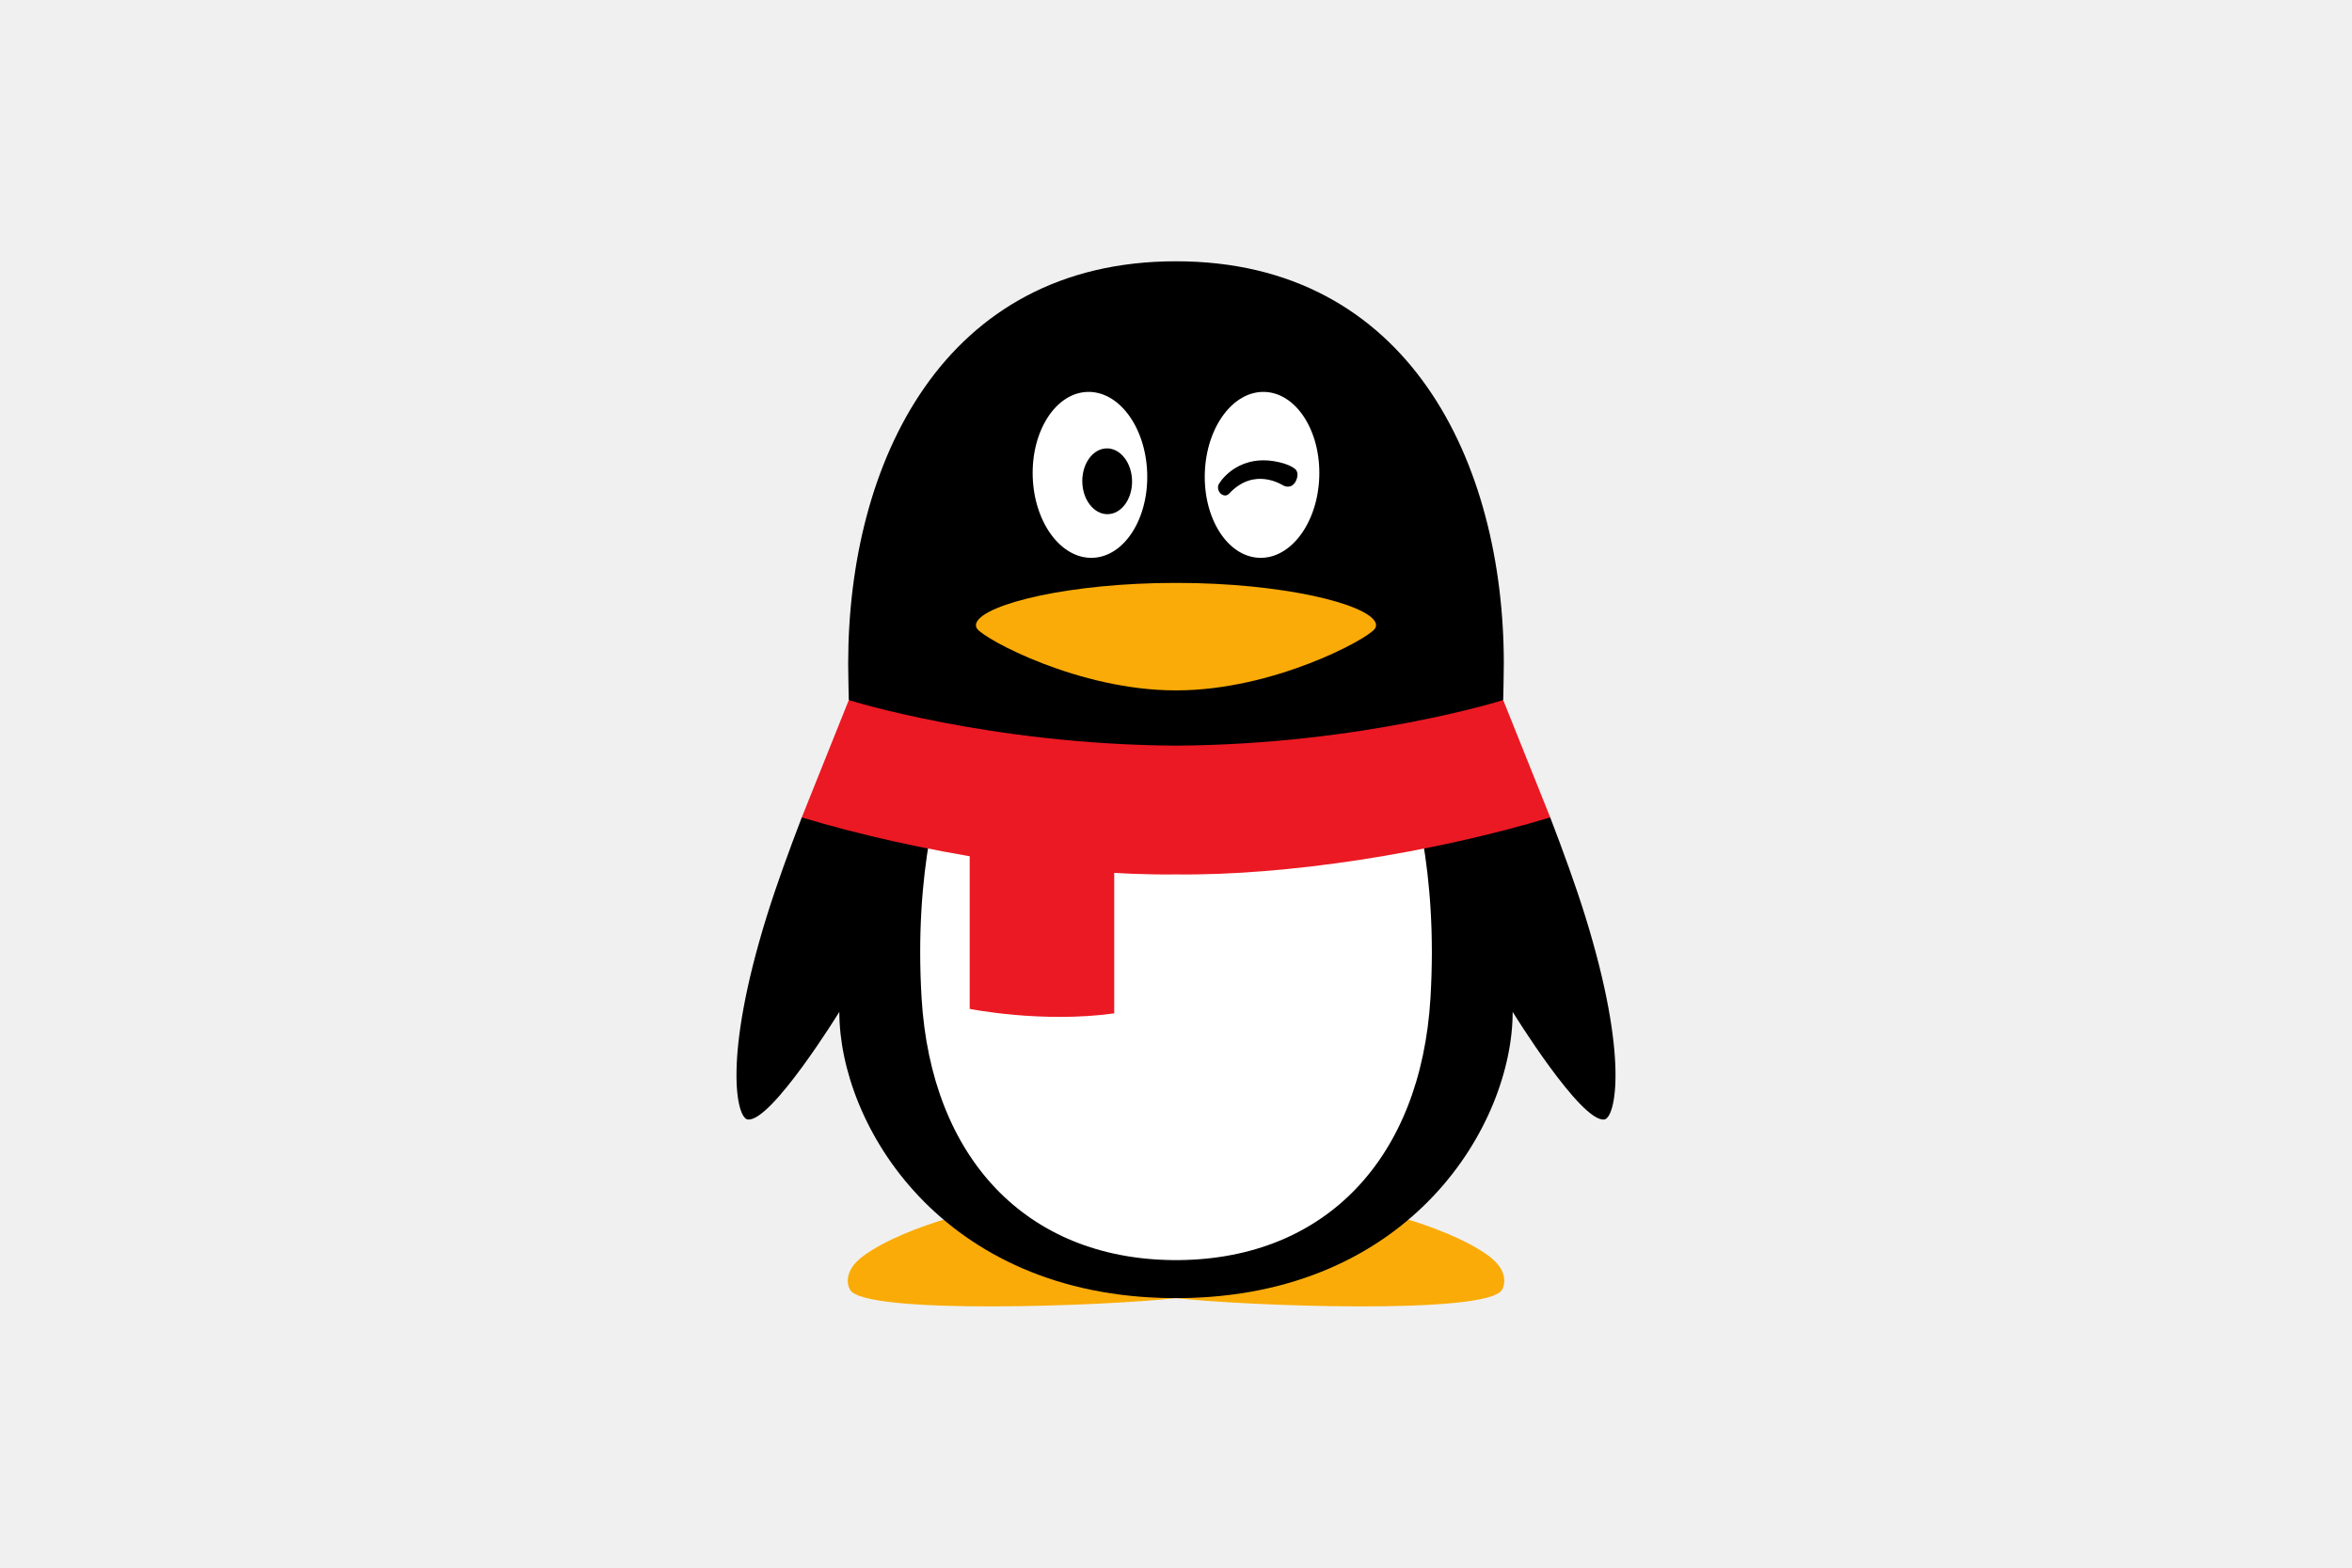
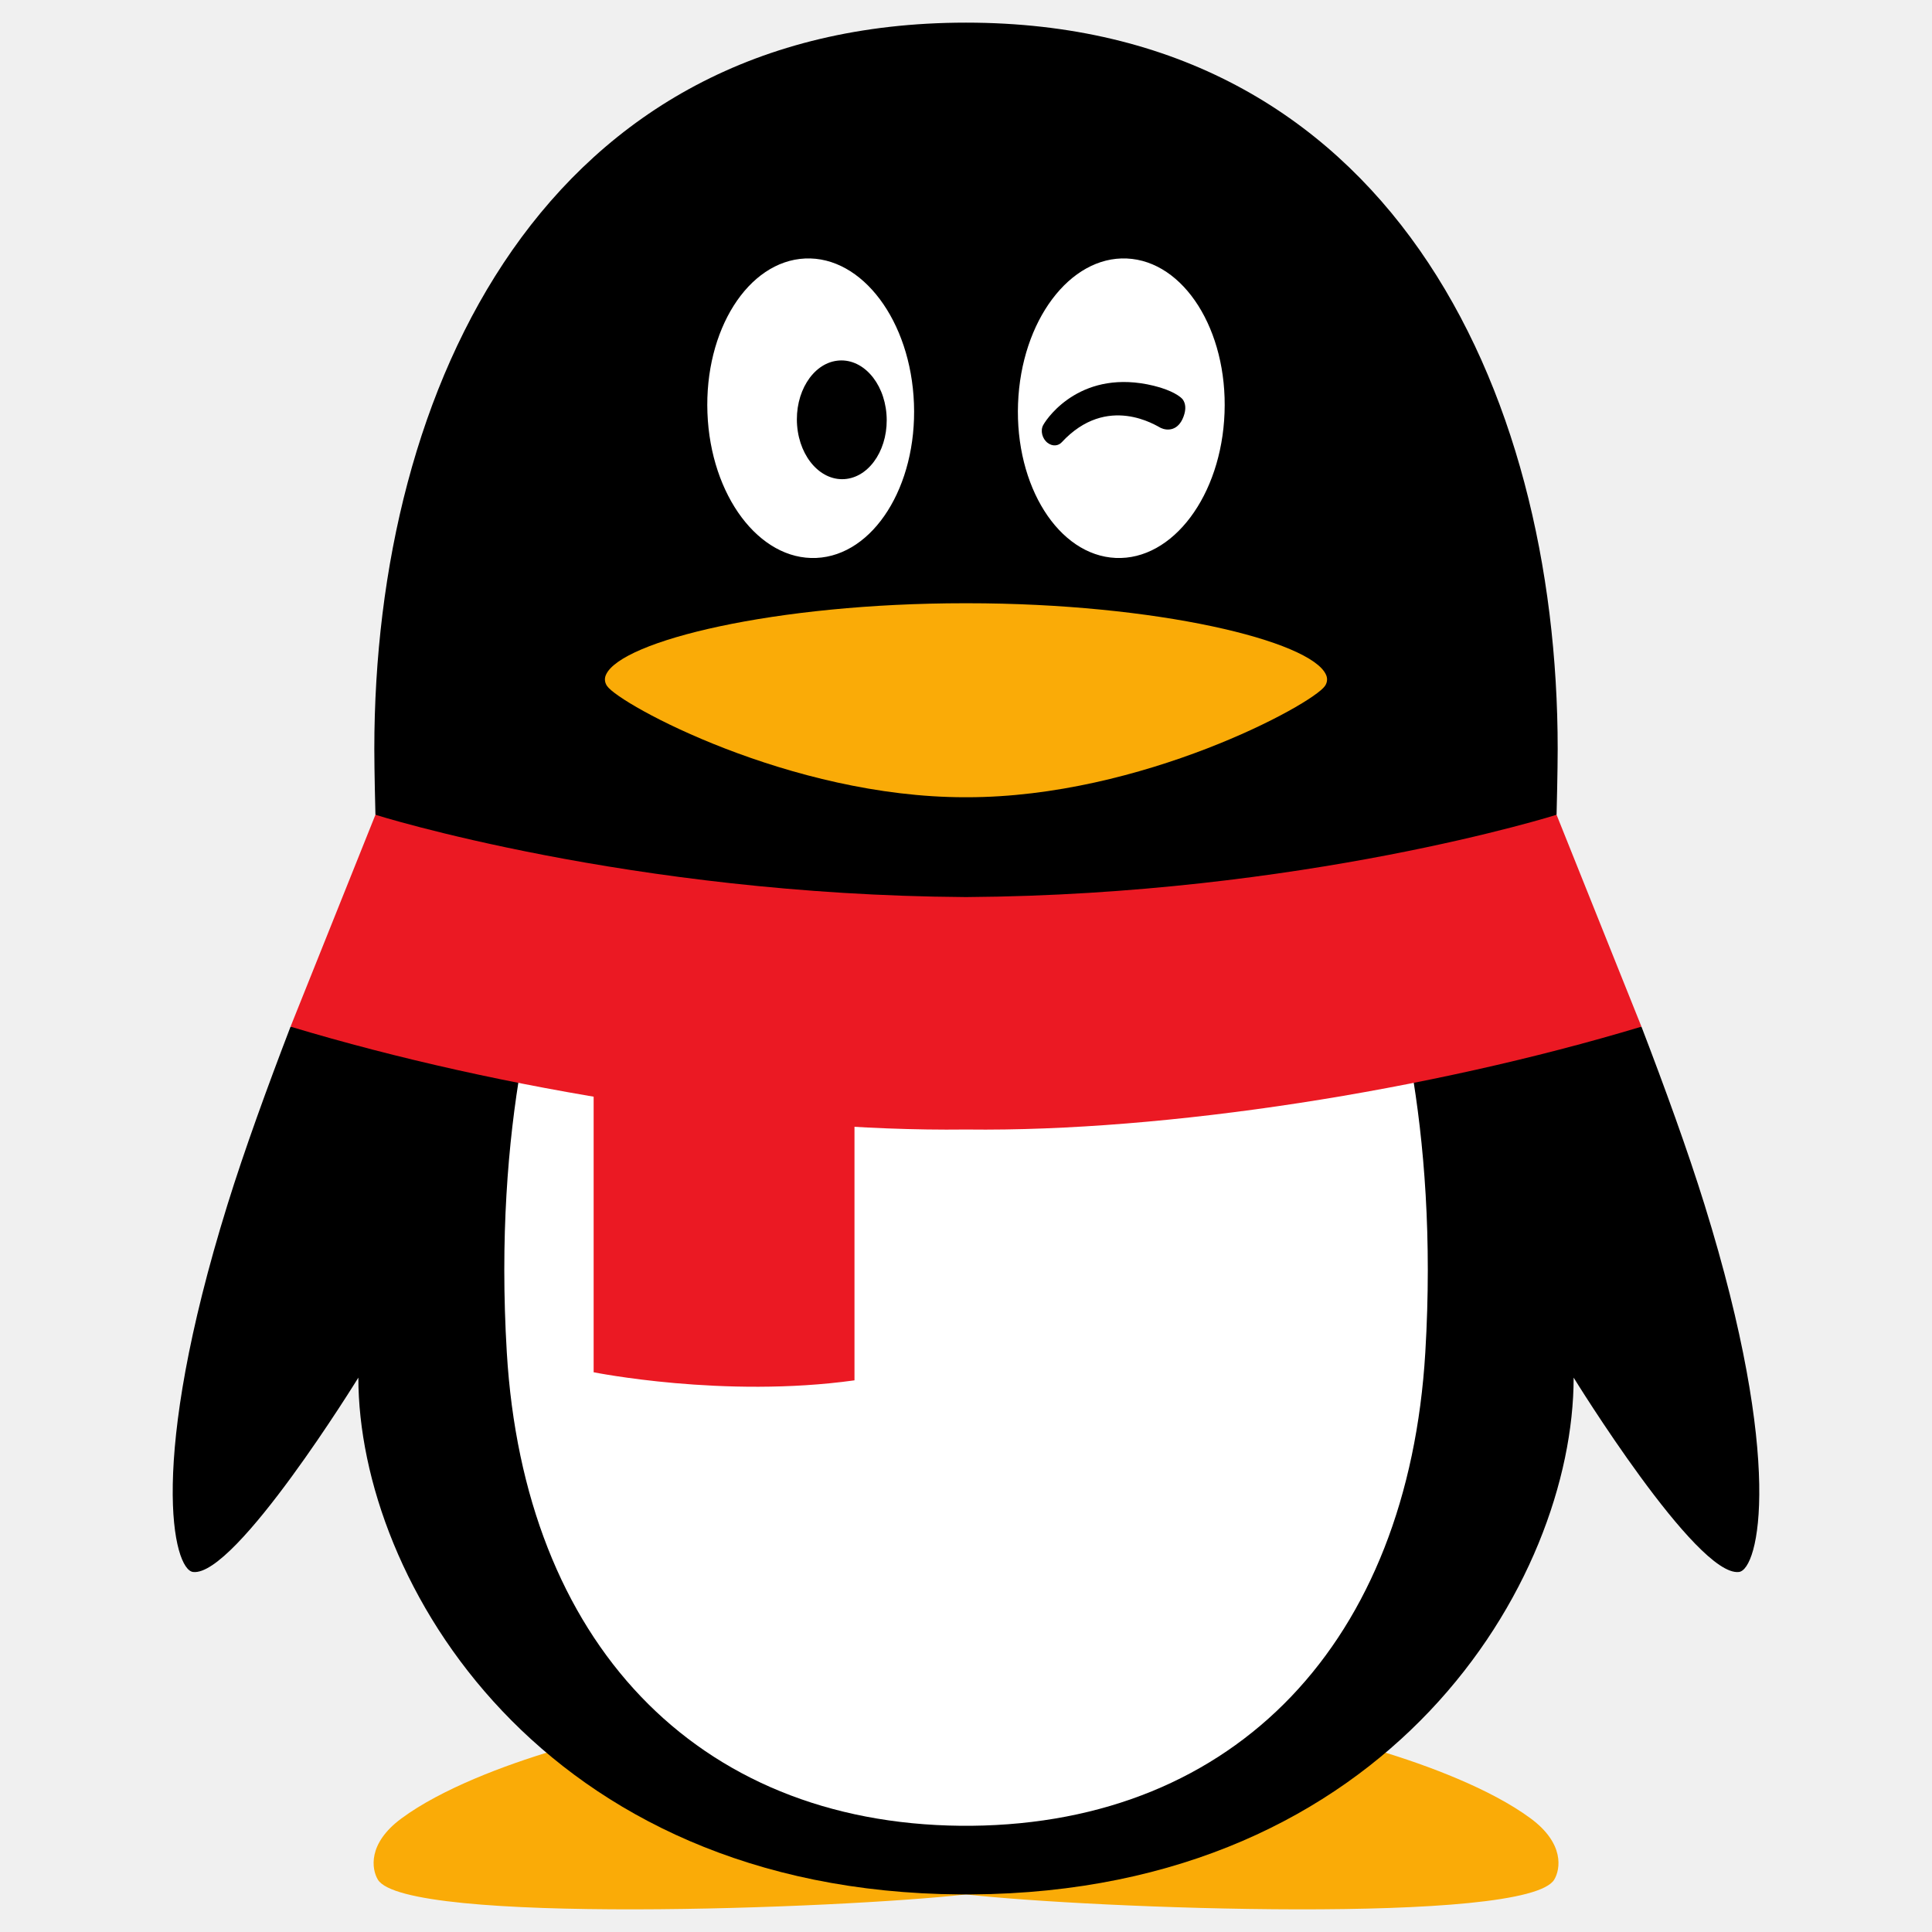
- <svg xmlns="http://www.w3.org/2000/svg" height="800" width="1200" viewBox="-18.15 -35.972 157.3 215.835">
-   <path fill="#faab07" d="M60.503 142.237c-12.533 0-24.038-4.195-31.445-10.46-3.762 1.124-8.574 2.932-11.61 5.175-2.6 1.918-2.275 3.874-1.807 4.663 2.056 3.47 35.273 2.216 44.862 1.136zm0 0c12.535 0 24.039-4.195 31.447-10.46 3.76 1.124 8.573 2.932 11.61 5.175 2.598 1.918 2.274 3.874 1.805 4.663-2.056 3.47-35.272 2.216-44.862 1.136zm0 0" />
-   <path d="M60.576 67.119c20.698-.14 37.286-4.147 42.907-5.683 1.34-.367 2.056-1.024 2.056-1.024.005-.189.085-3.37.085-5.01C105.624 27.768 92.58.001 60.5 0 28.42.001 15.375 27.769 15.375 55.401c0 1.642.08 4.822.086 5.01 0 0 .583.615 1.65.913 5.19 1.444 22.09 5.65 43.312 5.795zm56.245 23.02c-1.283-4.129-3.034-8.944-4.808-13.568 0 0-1.02-.126-1.537.023-15.913 4.623-35.202 7.57-49.9 7.392h-.153c-14.616.175-33.774-2.737-49.634-7.315-.606-.175-1.802-.1-1.802-.1-1.774 4.624-3.525 9.44-4.808 13.568-6.119 19.69-4.136 27.838-2.627 28.02 3.239.392 12.606-14.821 12.606-14.821 0 15.459 13.957 39.195 45.918 39.413h.848c31.96-.218 45.917-23.954 45.917-39.413 0 0 9.368 15.213 12.607 14.822 1.508-.183 3.491-8.332-2.627-28.021" />
-   <path fill="#fff" d="M49.085 40.824c-4.352.197-8.07-4.76-8.304-11.063-.236-6.305 3.098-11.576 7.45-11.773 4.347-.195 8.064 4.76 8.3 11.065.238 6.306-3.097 11.577-7.446 11.771m31.133-11.063c-.233 6.302-3.951 11.26-8.303 11.063-4.35-.195-7.684-5.465-7.446-11.77.236-6.305 3.952-11.26 8.3-11.066 4.352.197 7.686 5.468 7.449 11.773" />
-   <path fill="#faab07" d="M87.952 49.725C86.79 47.15 75.077 44.28 60.578 44.28h-.156c-14.5 0-26.212 2.87-27.375 5.446a.863.863 0 00-.085.367.88.88 0 00.16.496c.98 1.427 13.985 8.487 27.3 8.487h.156c13.314 0 26.319-7.058 27.299-8.487a.873.873 0 00.16-.498.856.856 0 00-.085-.365" />
-   <path d="M54.434 29.854c.199 2.49-1.167 4.702-3.046 4.943-1.883.242-3.568-1.58-3.768-4.07-.197-2.492 1.167-4.704 3.043-4.944 1.886-.244 3.574 1.58 3.771 4.07m11.956.833c.385-.689 3.004-4.312 8.427-2.993 1.425.347 2.084.857 2.223 1.057.205.296.262.718.053 1.286-.412 1.126-1.263 1.095-1.734.875-.305-.142-4.082-2.66-7.562 1.097-.24.257-.668.346-1.073.04-.407-.308-.574-.93-.334-1.362" />
-   <path fill="#fff" d="M60.576 83.08h-.153c-9.996.12-22.116-1.204-33.854-3.518-1.004 5.818-1.61 13.132-1.09 21.853 1.316 22.043 14.407 35.9 34.614 36.1h.82c20.208-.2 33.298-14.057 34.616-36.1.52-8.723-.087-16.035-1.092-21.854-11.739 2.315-23.862 3.64-33.86 3.518" />
-   <path fill="#eb1923" d="M32.102 81.235v21.693s9.937 2.004 19.893.616V83.535c-6.307-.357-13.109-1.152-19.893-2.3" />
-   <path fill="#eb1923" d="M105.539 60.412s-19.33 6.102-44.963 6.275h-.153c-25.591-.172-44.896-6.255-44.962-6.275L8.987 76.57c16.193 4.882 36.261 8.028 51.436 7.845h.153c15.175.183 35.242-2.963 51.437-7.845zm0 0" />
+ <svg xmlns="http://www.w3.org/2000/svg" viewBox="0 0 512 512" fill-rule="evenodd" clip-rule="evenodd" stroke-linejoin="round" stroke-miterlimit="2">
+   <g fill-rule="nonzero">
+     <path d="M256.012 500.255c-43.552 0-83.53-14.575-109.269-36.349-13.072 3.908-29.794 10.19-40.343 17.986-9.032 6.665-7.907 13.46-6.277 16.205 7.144 12.057 122.566 7.7 155.889 3.944v-1.786zM256.012 500.255c43.557 0 83.53-14.575 109.274-36.349 13.068 3.908 29.79 10.19 40.343 17.986 9.027 6.665 7.902 13.46 6.273 16.205-7.145 12.057-122.567 7.7-155.89 3.944v-1.786z" fill="#faab07" />
+     <path d="M256.266 239.23c71.923-.49 129.563-14.41 149.096-19.75 4.653-1.273 7.144-3.557 7.144-3.557.018-.656.297-11.708.297-17.41 0-96.02-45.329-192.508-156.805-192.513-111.472.005-156.8 96.493-156.8 192.512 0 5.703.277 16.755.297 17.411 0 0 2.025 2.136 5.736 3.17 18.033 5.019 76.76 19.634 150.503 20.136h.532zM451.709 319.222c-4.458-14.347-10.544-31.078-16.707-47.148 0 0-3.543-.437-5.339.08-55.298 16.067-122.322 26.304-173.397 25.686h-.532c-50.792.608-117.36-9.51-172.472-25.417-2.107-.608-6.264-.35-6.264-.35-6.162 16.07-12.249 32.802-16.707 47.149-21.26 68.417-14.37 96.732-9.127 97.368 11.254 1.361 43.805-51.504 43.805-51.504 0 53.717 48.499 136.2 159.56 136.955.492-.004 2.45-.004 2.944 0 111.06-.756 159.558-83.238 159.558-136.955 0 0 32.552 52.865 43.805 51.504 5.244-.636 12.134-28.95-9.127-97.368" />
+     <path d="M216.334 147.86c-15.122.684-28.041-16.544-28.855-38.443-.82-21.912 10.764-40.228 25.886-40.913 15.109-.676 28.023 16.544 28.842 38.451.829 21.913-10.76 40.23-25.873 40.905M324.516 109.417c-.809 21.899-13.728 39.127-28.85 38.443-15.113-.68-26.7-18.992-25.872-40.905.819-21.907 13.733-39.127 28.84-38.451 15.123.685 26.706 19 25.882 40.913" fill="#fff" />
+     <path d="M351.394 178.788c-4.041-8.95-44.739-18.923-95.124-18.923h-.54c-50.386 0-91.083 9.973-95.125 18.923a3.009 3.009 0 00-.296 1.274c0 .647.22 1.226.555 1.723 3.41 4.962 48.6 29.493 94.866 29.493h.54c46.268 0 91.457-24.527 94.86-29.493.342-.492.556-1.08.556-1.728 0-.455-.109-.88-.292-1.269" fill="#faab07" />
+     <path d="M234.923 109.738c.69 8.653-4.055 16.338-10.586 17.177-6.542.842-12.399-5.488-13.093-14.145-.685-8.659 4.057-16.344 10.573-17.177 6.556-.847 12.422 5.492 13.106 14.145M276.469 112.63c1.336-2.394 10.44-14.983 29.282-10.4 4.951 1.206 7.24 2.978 7.723 3.672.714 1.03.91 2.495.187 4.469-1.432 3.911-4.39 3.806-6.029 3.04-1.057-.493-14.183-9.242-26.275 3.81-.832.897-2.321 1.203-3.73.14-1.412-1.067-1.992-3.227-1.158-4.731" />
+     <path d="M256.266 294.69h-.532c-34.736.421-76.85-4.18-117.64-12.22-3.49 20.216-5.596 45.63-3.787 75.936 4.574 76.597 50.064 124.745 120.278 125.445h2.855c70.218-.7 115.704-48.848 120.282-125.445 1.81-30.312-.301-55.72-3.793-75.942-40.793 8.045-82.918 12.647-117.663 12.226" fill="#fff" />
+     <path d="M157.321 288.282v75.382s34.53 6.962 69.126 2.14v-69.53c-21.917-1.24-45.553-4.003-69.126-7.992" fill="#eb1923" />
+     <path d="M412.506 215.923s-67.169 21.204-156.24 21.807h-.532c-88.927-.598-156.01-21.734-156.24-21.807l-22.496 56.15c56.27 16.967 126.005 27.899 178.736 27.261h.532c52.73.638 122.461-10.294 178.736-27.26l-22.496-56.15z" fill="#eb1923" />
+   </g>
</svg>
